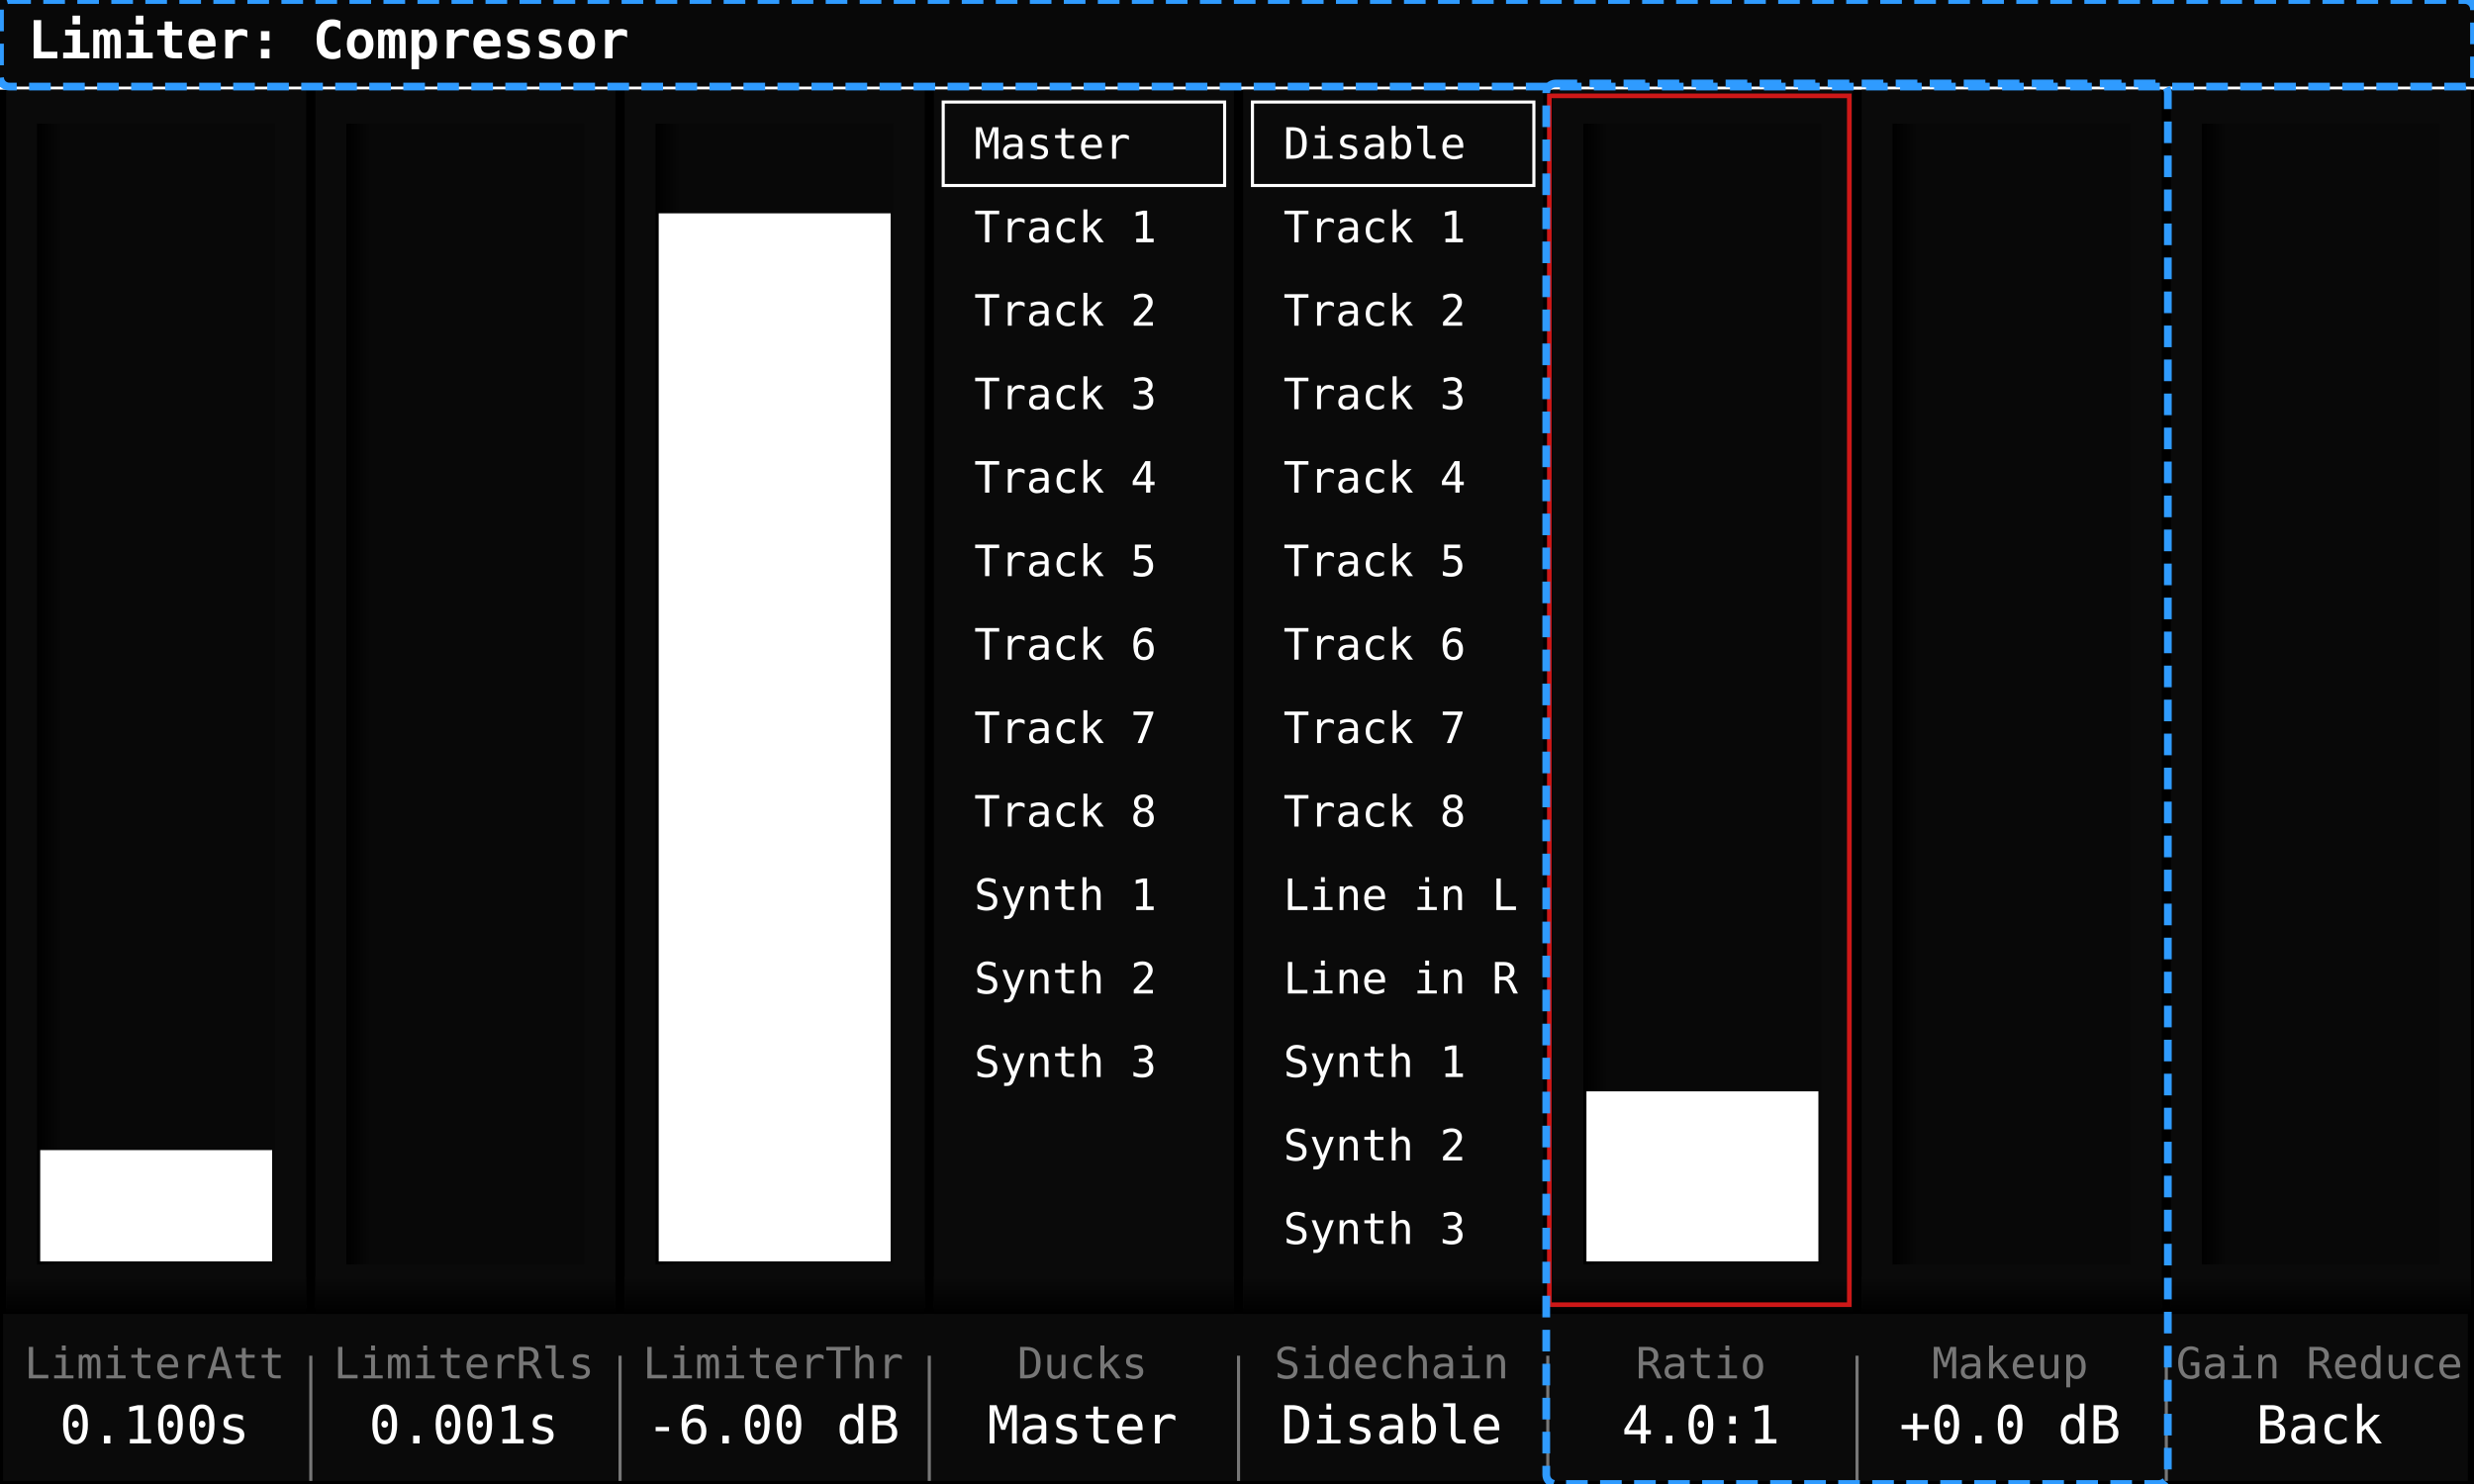
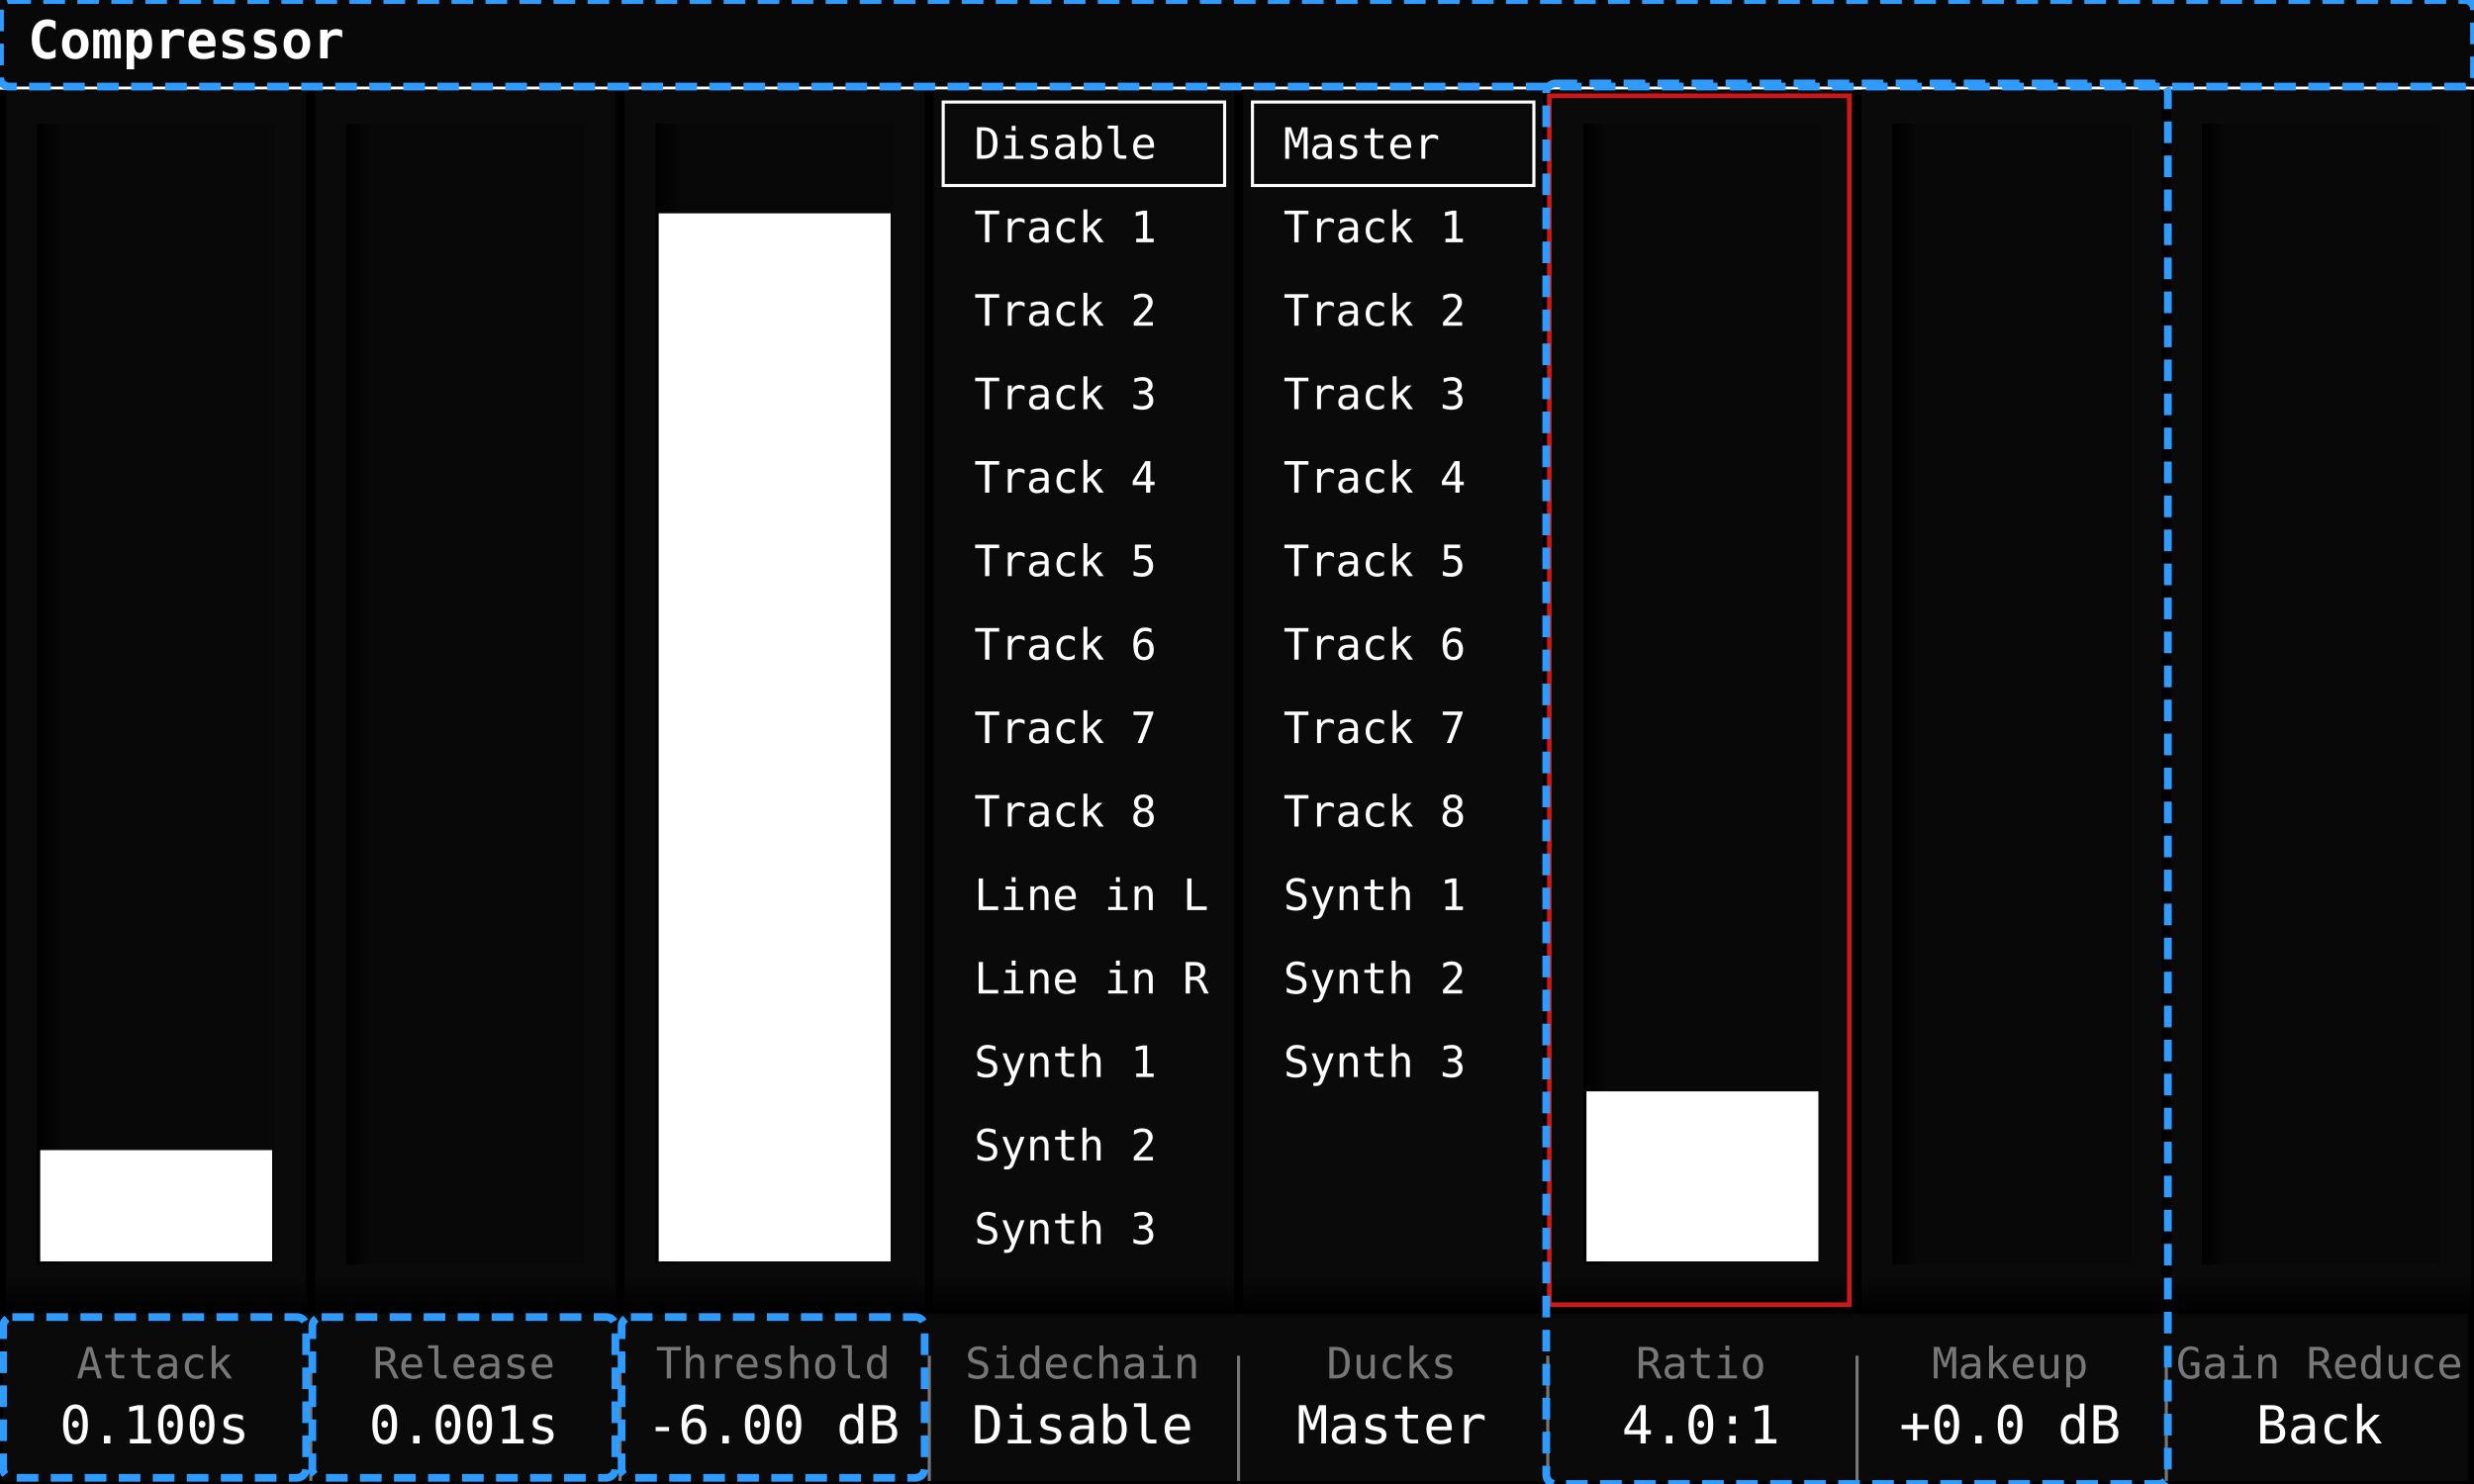
<svg xmlns="http://www.w3.org/2000/svg" width="800" height="480" viewBox="0 0 800 480" font-family="'Roboto Mono', 'DejaVu Sans Mono', Consolas, monospace">
  <defs>
    <linearGradient id="shadow" x1="0" y1="0" x2="0" y2="1">
      <stop offset="0" stop-color="#0A0A0A" />
      <stop offset="1" stop-color="#000000" />
    </linearGradient>
    <linearGradient id="barShade" x1="0" y1="0" x2="1" y2="0">
      <stop offset="0" stop-color="#000000" />
      <stop offset="1" stop-color="#080808" />
    </linearGradient>
  </defs>
  <rect x="0" y="0" width="800" height="480" fill="#000000" />
  <rect x="0" y="0" width="800" height="28" fill="#080808" />
  <line x1="0" y1="28.5" x2="800" y2="28.5" stroke="#FFFFFF" stroke-width="1" />
-   <text class="val" x="9" y="13" font-size="17" font-weight="700" fill="#FFFFFF" text-anchor="start" dominant-baseline="central" xml:space="preserve">Limiter: Compressor</text>
+   <text class="val" x="9" y="13" font-size="17" font-weight="700" fill="#FFFFFF" text-anchor="start" dominant-baseline="central" xml:space="preserve">Compressor</text>
  <rect x="1" y="425" width="797" height="54" fill="#0A0A0A" />
  <line x1="100.5" y1="438.5" x2="100.5" y2="479" stroke="#777777" stroke-width="1" />
  <line x1="200.5" y1="438.5" x2="200.5" y2="479" stroke="#777777" stroke-width="1" />
  <line x1="300.5" y1="438.5" x2="300.5" y2="479" stroke="#777777" stroke-width="1" />
  <line x1="400.5" y1="438.5" x2="400.5" y2="479" stroke="#777777" stroke-width="1" />
  <line x1="500.5" y1="438.5" x2="500.5" y2="479" stroke="#777777" stroke-width="1" />
  <line x1="600.5" y1="438.5" x2="600.5" y2="479" stroke="#777777" stroke-width="1" />
  <line x1="700.5" y1="438.5" x2="700.5" y2="479" stroke="#777777" stroke-width="1" />
  <rect x="2" y="29" width="97" height="394" fill="#0A0A0A" />
  <rect x="2" y="413" width="97" height="12" fill="url(#shadow)" />
  <rect x="12" y="40" width="77" height="369" fill="#080808" />
  <rect x="12" y="40" width="8" height="369" fill="url(#barShade)" />
  <rect x="13" y="372" width="75" height="36" fill="#FFFFFF" />
-   <text class="lbl" x="50" y="441" font-size="14" font-weight="400" fill="#777777" text-anchor="middle" dominant-baseline="central" xml:space="preserve">LimiterAtt</text>
+   <text class="lbl" x="50" y="441" font-size="14" font-weight="400" fill="#777777" text-anchor="middle" dominant-baseline="central" xml:space="preserve">Attack</text>
  <text class="val" x="50" y="461" font-size="17" font-weight="300" fill="#FFFFFF" text-anchor="middle" dominant-baseline="central" xml:space="preserve">0.100s</text>
  <rect x="102" y="29" width="97" height="394" fill="#0A0A0A" />
  <rect x="102" y="413" width="97" height="12" fill="url(#shadow)" />
  <rect x="112" y="40" width="77" height="369" fill="#080808" />
  <rect x="112" y="40" width="8" height="369" fill="url(#barShade)" />
  <rect x="113" y="408" width="75" height="0" fill="#FFFFFF" />
-   <text class="lbl" x="150" y="441" font-size="14" font-weight="400" fill="#777777" text-anchor="middle" dominant-baseline="central" xml:space="preserve">LimiterRls</text>
+   <text class="lbl" x="150" y="441" font-size="14" font-weight="400" fill="#777777" text-anchor="middle" dominant-baseline="central" xml:space="preserve">Release</text>
  <text class="val" x="150" y="461" font-size="17" font-weight="300" fill="#FFFFFF" text-anchor="middle" dominant-baseline="central" xml:space="preserve">0.001s</text>
  <rect x="202" y="29" width="97" height="394" fill="#0A0A0A" />
  <rect x="202" y="413" width="97" height="12" fill="url(#shadow)" />
  <rect x="212" y="40" width="77" height="369" fill="#080808" />
  <rect x="212" y="40" width="8" height="369" fill="url(#barShade)" />
  <rect x="213" y="69" width="75" height="339" fill="#FFFFFF" />
-   <text class="lbl" x="250" y="441" font-size="14" font-weight="400" fill="#777777" text-anchor="middle" dominant-baseline="central" xml:space="preserve">LimiterThr</text>
+   <text class="lbl" x="250" y="441" font-size="14" font-weight="400" fill="#777777" text-anchor="middle" dominant-baseline="central" xml:space="preserve">Threshold</text>
  <text class="val" x="250" y="461" font-size="17" font-weight="300" fill="#FFFFFF" text-anchor="middle" dominant-baseline="central" xml:space="preserve">-6.00 dB</text>
  <rect x="302" y="29" width="97" height="394" fill="#0A0A0A" />
  <rect x="302" y="413" width="97" height="12" fill="url(#shadow)" />
  <rect x="305" y="33" width="91" height="27" fill="none" stroke="#FFFFFF" stroke-width="1" />
  <clipPath id="clip36">
-     <rect x="315" y="33" width="74" height="324" />
+     <rect x="315" y="33" width="74" height="378" />
  </clipPath>
  <g clip-path="url(#clip36)">
-     <text class="lbl" x="315" y="46.5" font-size="14" font-weight="300" fill="#FFFFFF" text-anchor="start" dominant-baseline="central" xml:space="preserve">Master</text>
-     <text class="lbl" x="315" y="73.5" font-size="14" font-weight="300" fill="#FFFFFF" text-anchor="start" dominant-baseline="central" xml:space="preserve">Track 1</text>
-     <text class="lbl" x="315" y="100.5" font-size="14" font-weight="300" fill="#FFFFFF" text-anchor="start" dominant-baseline="central" xml:space="preserve">Track 2</text>
-     <text class="lbl" x="315" y="127.5" font-size="14" font-weight="300" fill="#FFFFFF" text-anchor="start" dominant-baseline="central" xml:space="preserve">Track 3</text>
-     <text class="lbl" x="315" y="154.5" font-size="14" font-weight="300" fill="#FFFFFF" text-anchor="start" dominant-baseline="central" xml:space="preserve">Track 4</text>
-     <text class="lbl" x="315" y="181.5" font-size="14" font-weight="300" fill="#FFFFFF" text-anchor="start" dominant-baseline="central" xml:space="preserve">Track 5</text>
-     <text class="lbl" x="315" y="208.5" font-size="14" font-weight="300" fill="#FFFFFF" text-anchor="start" dominant-baseline="central" xml:space="preserve">Track 6</text>
-     <text class="lbl" x="315" y="235.5" font-size="14" font-weight="300" fill="#FFFFFF" text-anchor="start" dominant-baseline="central" xml:space="preserve">Track 7</text>
-     <text class="lbl" x="315" y="262.5" font-size="14" font-weight="300" fill="#FFFFFF" text-anchor="start" dominant-baseline="central" xml:space="preserve">Track 8</text>
-     <text class="lbl" x="315" y="289.5" font-size="14" font-weight="300" fill="#FFFFFF" text-anchor="start" dominant-baseline="central" xml:space="preserve">Synth 1</text>
-     <text class="lbl" x="315" y="316.5" font-size="14" font-weight="300" fill="#FFFFFF" text-anchor="start" dominant-baseline="central" xml:space="preserve">Synth 2</text>
-     <text class="lbl" x="315" y="343.5" font-size="14" font-weight="300" fill="#FFFFFF" text-anchor="start" dominant-baseline="central" xml:space="preserve">Synth 3</text>
-   </g>
-   <text class="lbl" x="350" y="441" font-size="14" font-weight="400" fill="#777777" text-anchor="middle" dominant-baseline="central" xml:space="preserve">Ducks</text>
-   <text class="val" x="350" y="461" font-size="17" font-weight="300" fill="#FFFFFF" text-anchor="middle" dominant-baseline="central" xml:space="preserve">Master</text>
+ </g>
+   <text class="lbl" x="315" y="46.5" font-size="14" font-weight="300" fill="#FFFFFF" text-anchor="start" dominant-baseline="central" xml:space="preserve">Disable</text>
+   <text class="demo" x="315" y="73.5" font-size="14" font-weight="300" fill="#FFFFFF" text-anchor="start" dominant-baseline="central" xml:space="preserve">Track 1</text>
+   <text class="demo" x="315" y="100.5" font-size="14" font-weight="300" fill="#FFFFFF" text-anchor="start" dominant-baseline="central" xml:space="preserve">Track 2</text>
+   <text class="demo" x="315" y="127.5" font-size="14" font-weight="300" fill="#FFFFFF" text-anchor="start" dominant-baseline="central" xml:space="preserve">Track 3</text>
+   <text class="demo" x="315" y="154.5" font-size="14" font-weight="300" fill="#FFFFFF" text-anchor="start" dominant-baseline="central" xml:space="preserve">Track 4</text>
+   <text class="demo" x="315" y="181.5" font-size="14" font-weight="300" fill="#FFFFFF" text-anchor="start" dominant-baseline="central" xml:space="preserve">Track 5</text>
+   <text class="demo" x="315" y="208.5" font-size="14" font-weight="300" fill="#FFFFFF" text-anchor="start" dominant-baseline="central" xml:space="preserve">Track 6</text>
+   <text class="demo" x="315" y="235.5" font-size="14" font-weight="300" fill="#FFFFFF" text-anchor="start" dominant-baseline="central" xml:space="preserve">Track 7</text>
+   <text class="demo" x="315" y="262.5" font-size="14" font-weight="300" fill="#FFFFFF" text-anchor="start" dominant-baseline="central" xml:space="preserve">Track 8</text>
+   <text class="lbl" x="315" y="289.5" font-size="14" font-weight="300" fill="#FFFFFF" text-anchor="start" dominant-baseline="central" xml:space="preserve">Line in L</text>
+   <text class="lbl" x="315" y="316.5" font-size="14" font-weight="300" fill="#FFFFFF" text-anchor="start" dominant-baseline="central" xml:space="preserve">Line in R</text>
+   <text class="lbl" x="315" y="343.5" font-size="14" font-weight="300" fill="#FFFFFF" text-anchor="start" dominant-baseline="central" xml:space="preserve">Synth 1</text>
+   <text class="lbl" x="315" y="370.5" font-size="14" font-weight="300" fill="#FFFFFF" text-anchor="start" dominant-baseline="central" xml:space="preserve">Synth 2</text>
+   <text class="lbl" x="315" y="397.5" font-size="14" font-weight="300" fill="#FFFFFF" text-anchor="start" dominant-baseline="central" xml:space="preserve">Synth 3</text>
+   <text class="lbl" x="350" y="441" font-size="14" font-weight="400" fill="#777777" text-anchor="middle" dominant-baseline="central" xml:space="preserve">Sidechain</text>
+   <text class="lbl" x="350" y="461" font-size="17" font-weight="300" fill="#FFFFFF" text-anchor="middle" dominant-baseline="central" xml:space="preserve">Disable</text>
  <rect x="402" y="29" width="97" height="394" fill="#0A0A0A" />
  <rect x="402" y="413" width="97" height="12" fill="url(#shadow)" />
  <rect x="405" y="33" width="91" height="27" fill="none" stroke="#FFFFFF" stroke-width="1" />
-   <clipPath id="clip56">
-     <rect x="415" y="33" width="74" height="378" />
+   <clipPath id="clip58">
+     <rect x="415" y="33" width="74" height="324" />
  </clipPath>
-   <g clip-path="url(#clip56)">
- </g>
-   <text class="lbl" x="415" y="46.5" font-size="14" font-weight="300" fill="#FFFFFF" text-anchor="start" dominant-baseline="central" xml:space="preserve">Disable</text>
-   <text class="demo" x="415" y="73.5" font-size="14" font-weight="300" fill="#FFFFFF" text-anchor="start" dominant-baseline="central" xml:space="preserve">Track 1</text>
-   <text class="demo" x="415" y="100.5" font-size="14" font-weight="300" fill="#FFFFFF" text-anchor="start" dominant-baseline="central" xml:space="preserve">Track 2</text>
-   <text class="demo" x="415" y="127.5" font-size="14" font-weight="300" fill="#FFFFFF" text-anchor="start" dominant-baseline="central" xml:space="preserve">Track 3</text>
-   <text class="demo" x="415" y="154.5" font-size="14" font-weight="300" fill="#FFFFFF" text-anchor="start" dominant-baseline="central" xml:space="preserve">Track 4</text>
-   <text class="demo" x="415" y="181.5" font-size="14" font-weight="300" fill="#FFFFFF" text-anchor="start" dominant-baseline="central" xml:space="preserve">Track 5</text>
-   <text class="demo" x="415" y="208.5" font-size="14" font-weight="300" fill="#FFFFFF" text-anchor="start" dominant-baseline="central" xml:space="preserve">Track 6</text>
-   <text class="demo" x="415" y="235.5" font-size="14" font-weight="300" fill="#FFFFFF" text-anchor="start" dominant-baseline="central" xml:space="preserve">Track 7</text>
-   <text class="demo" x="415" y="262.5" font-size="14" font-weight="300" fill="#FFFFFF" text-anchor="start" dominant-baseline="central" xml:space="preserve">Track 8</text>
-   <text class="lbl" x="415" y="289.5" font-size="14" font-weight="300" fill="#FFFFFF" text-anchor="start" dominant-baseline="central" xml:space="preserve">Line in L</text>
-   <text class="lbl" x="415" y="316.5" font-size="14" font-weight="300" fill="#FFFFFF" text-anchor="start" dominant-baseline="central" xml:space="preserve">Line in R</text>
-   <text class="lbl" x="415" y="343.5" font-size="14" font-weight="300" fill="#FFFFFF" text-anchor="start" dominant-baseline="central" xml:space="preserve">Synth 1</text>
-   <text class="lbl" x="415" y="370.5" font-size="14" font-weight="300" fill="#FFFFFF" text-anchor="start" dominant-baseline="central" xml:space="preserve">Synth 2</text>
-   <text class="lbl" x="415" y="397.5" font-size="14" font-weight="300" fill="#FFFFFF" text-anchor="start" dominant-baseline="central" xml:space="preserve">Synth 3</text>
-   <text class="lbl" x="450" y="441" font-size="14" font-weight="400" fill="#777777" text-anchor="middle" dominant-baseline="central" xml:space="preserve">Sidechain</text>
-   <text class="lbl" x="450" y="461" font-size="17" font-weight="300" fill="#FFFFFF" text-anchor="middle" dominant-baseline="central" xml:space="preserve">Disable</text>
+   <g clip-path="url(#clip58)">
+     <text class="lbl" x="415" y="46.5" font-size="14" font-weight="300" fill="#FFFFFF" text-anchor="start" dominant-baseline="central" xml:space="preserve">Master</text>
+     <text class="lbl" x="415" y="73.5" font-size="14" font-weight="300" fill="#FFFFFF" text-anchor="start" dominant-baseline="central" xml:space="preserve">Track 1</text>
+     <text class="lbl" x="415" y="100.5" font-size="14" font-weight="300" fill="#FFFFFF" text-anchor="start" dominant-baseline="central" xml:space="preserve">Track 2</text>
+     <text class="lbl" x="415" y="127.5" font-size="14" font-weight="300" fill="#FFFFFF" text-anchor="start" dominant-baseline="central" xml:space="preserve">Track 3</text>
+     <text class="lbl" x="415" y="154.5" font-size="14" font-weight="300" fill="#FFFFFF" text-anchor="start" dominant-baseline="central" xml:space="preserve">Track 4</text>
+     <text class="lbl" x="415" y="181.5" font-size="14" font-weight="300" fill="#FFFFFF" text-anchor="start" dominant-baseline="central" xml:space="preserve">Track 5</text>
+     <text class="lbl" x="415" y="208.5" font-size="14" font-weight="300" fill="#FFFFFF" text-anchor="start" dominant-baseline="central" xml:space="preserve">Track 6</text>
+     <text class="lbl" x="415" y="235.5" font-size="14" font-weight="300" fill="#FFFFFF" text-anchor="start" dominant-baseline="central" xml:space="preserve">Track 7</text>
+     <text class="lbl" x="415" y="262.5" font-size="14" font-weight="300" fill="#FFFFFF" text-anchor="start" dominant-baseline="central" xml:space="preserve">Track 8</text>
+     <text class="lbl" x="415" y="289.5" font-size="14" font-weight="300" fill="#FFFFFF" text-anchor="start" dominant-baseline="central" xml:space="preserve">Synth 1</text>
+     <text class="lbl" x="415" y="316.5" font-size="14" font-weight="300" fill="#FFFFFF" text-anchor="start" dominant-baseline="central" xml:space="preserve">Synth 2</text>
+     <text class="lbl" x="415" y="343.5" font-size="14" font-weight="300" fill="#FFFFFF" text-anchor="start" dominant-baseline="central" xml:space="preserve">Synth 3</text>
+   </g>
+   <text class="lbl" x="450" y="441" font-size="14" font-weight="400" fill="#777777" text-anchor="middle" dominant-baseline="central" xml:space="preserve">Ducks</text>
+   <text class="val" x="450" y="461" font-size="17" font-weight="300" fill="#FFFFFF" text-anchor="middle" dominant-baseline="central" xml:space="preserve">Master</text>
  <rect x="502" y="29" width="97" height="394" fill="#0A0A0A" />
  <rect x="502" y="413" width="97" height="12" fill="url(#shadow)" />
  <rect x="512" y="40" width="77" height="369" fill="#080808" />
  <rect x="512" y="40" width="8" height="369" fill="url(#barShade)" />
  <rect x="513" y="353" width="75" height="55" fill="#FFFFFF" />
  <text class="lbl" x="550" y="441" font-size="14" font-weight="400" fill="#777777" text-anchor="middle" dominant-baseline="central" xml:space="preserve">Ratio</text>
  <text class="val" x="550" y="461" font-size="17" font-weight="300" fill="#FFFFFF" text-anchor="middle" dominant-baseline="central" xml:space="preserve">4.0:1</text>
  <rect x="602" y="29" width="97" height="394" fill="#0A0A0A" />
  <rect x="602" y="413" width="97" height="12" fill="url(#shadow)" />
  <rect x="612" y="40" width="77" height="369" fill="#080808" />
  <rect x="612" y="40" width="8" height="369" fill="url(#barShade)" />
  <rect x="613" y="408" width="75" height="0" fill="#FFFFFF" />
  <text class="lbl" x="650" y="441" font-size="14" font-weight="400" fill="#777777" text-anchor="middle" dominant-baseline="central" xml:space="preserve">Makeup</text>
  <text class="val" x="650" y="461" font-size="17" font-weight="300" fill="#FFFFFF" text-anchor="middle" dominant-baseline="central" xml:space="preserve">+0.0 dB</text>
  <rect x="702" y="29" width="97" height="394" fill="#0A0A0A" />
  <rect x="702" y="413" width="97" height="12" fill="url(#shadow)" />
  <rect x="712" y="40" width="77" height="369" fill="#080808" />
  <rect x="712" y="40" width="8" height="369" fill="url(#barShade)" />
  <text class="lbl" x="750" y="441" font-size="14" font-weight="400" fill="#777777" text-anchor="middle" dominant-baseline="central" xml:space="preserve">Gain Reduce</text>
  <text class="lbl" x="750" y="461" font-size="17" font-weight="300" fill="#FFFFFF" text-anchor="middle" dominant-baseline="central" xml:space="preserve">Back</text>
  <rect x="501" y="31" width="97" height="391" fill="none" stroke="#CD1818" stroke-width="1.5" />
  <rect x="0" y="0" width="800" height="28" rx="3" fill="none" stroke="#2F9BFF" stroke-width="2.5" stroke-dasharray="7 4" />
  <rect x="500" y="27" width="201" height="453" rx="3" fill="none" stroke="#2F9BFF" stroke-width="2.5" stroke-dasharray="7 4" />
+   <rect x="1" y="426" width="98" height="52" rx="3" fill="none" stroke="#2F9BFF" stroke-width="2.5" stroke-dasharray="7 4" />
+   <rect x="101" y="426" width="98" height="52" rx="3" fill="none" stroke="#2F9BFF" stroke-width="2.5" stroke-dasharray="7 4" />
+   <rect x="201" y="426" width="98" height="52" rx="3" fill="none" stroke="#2F9BFF" stroke-width="2.5" stroke-dasharray="7 4" />
</svg>
